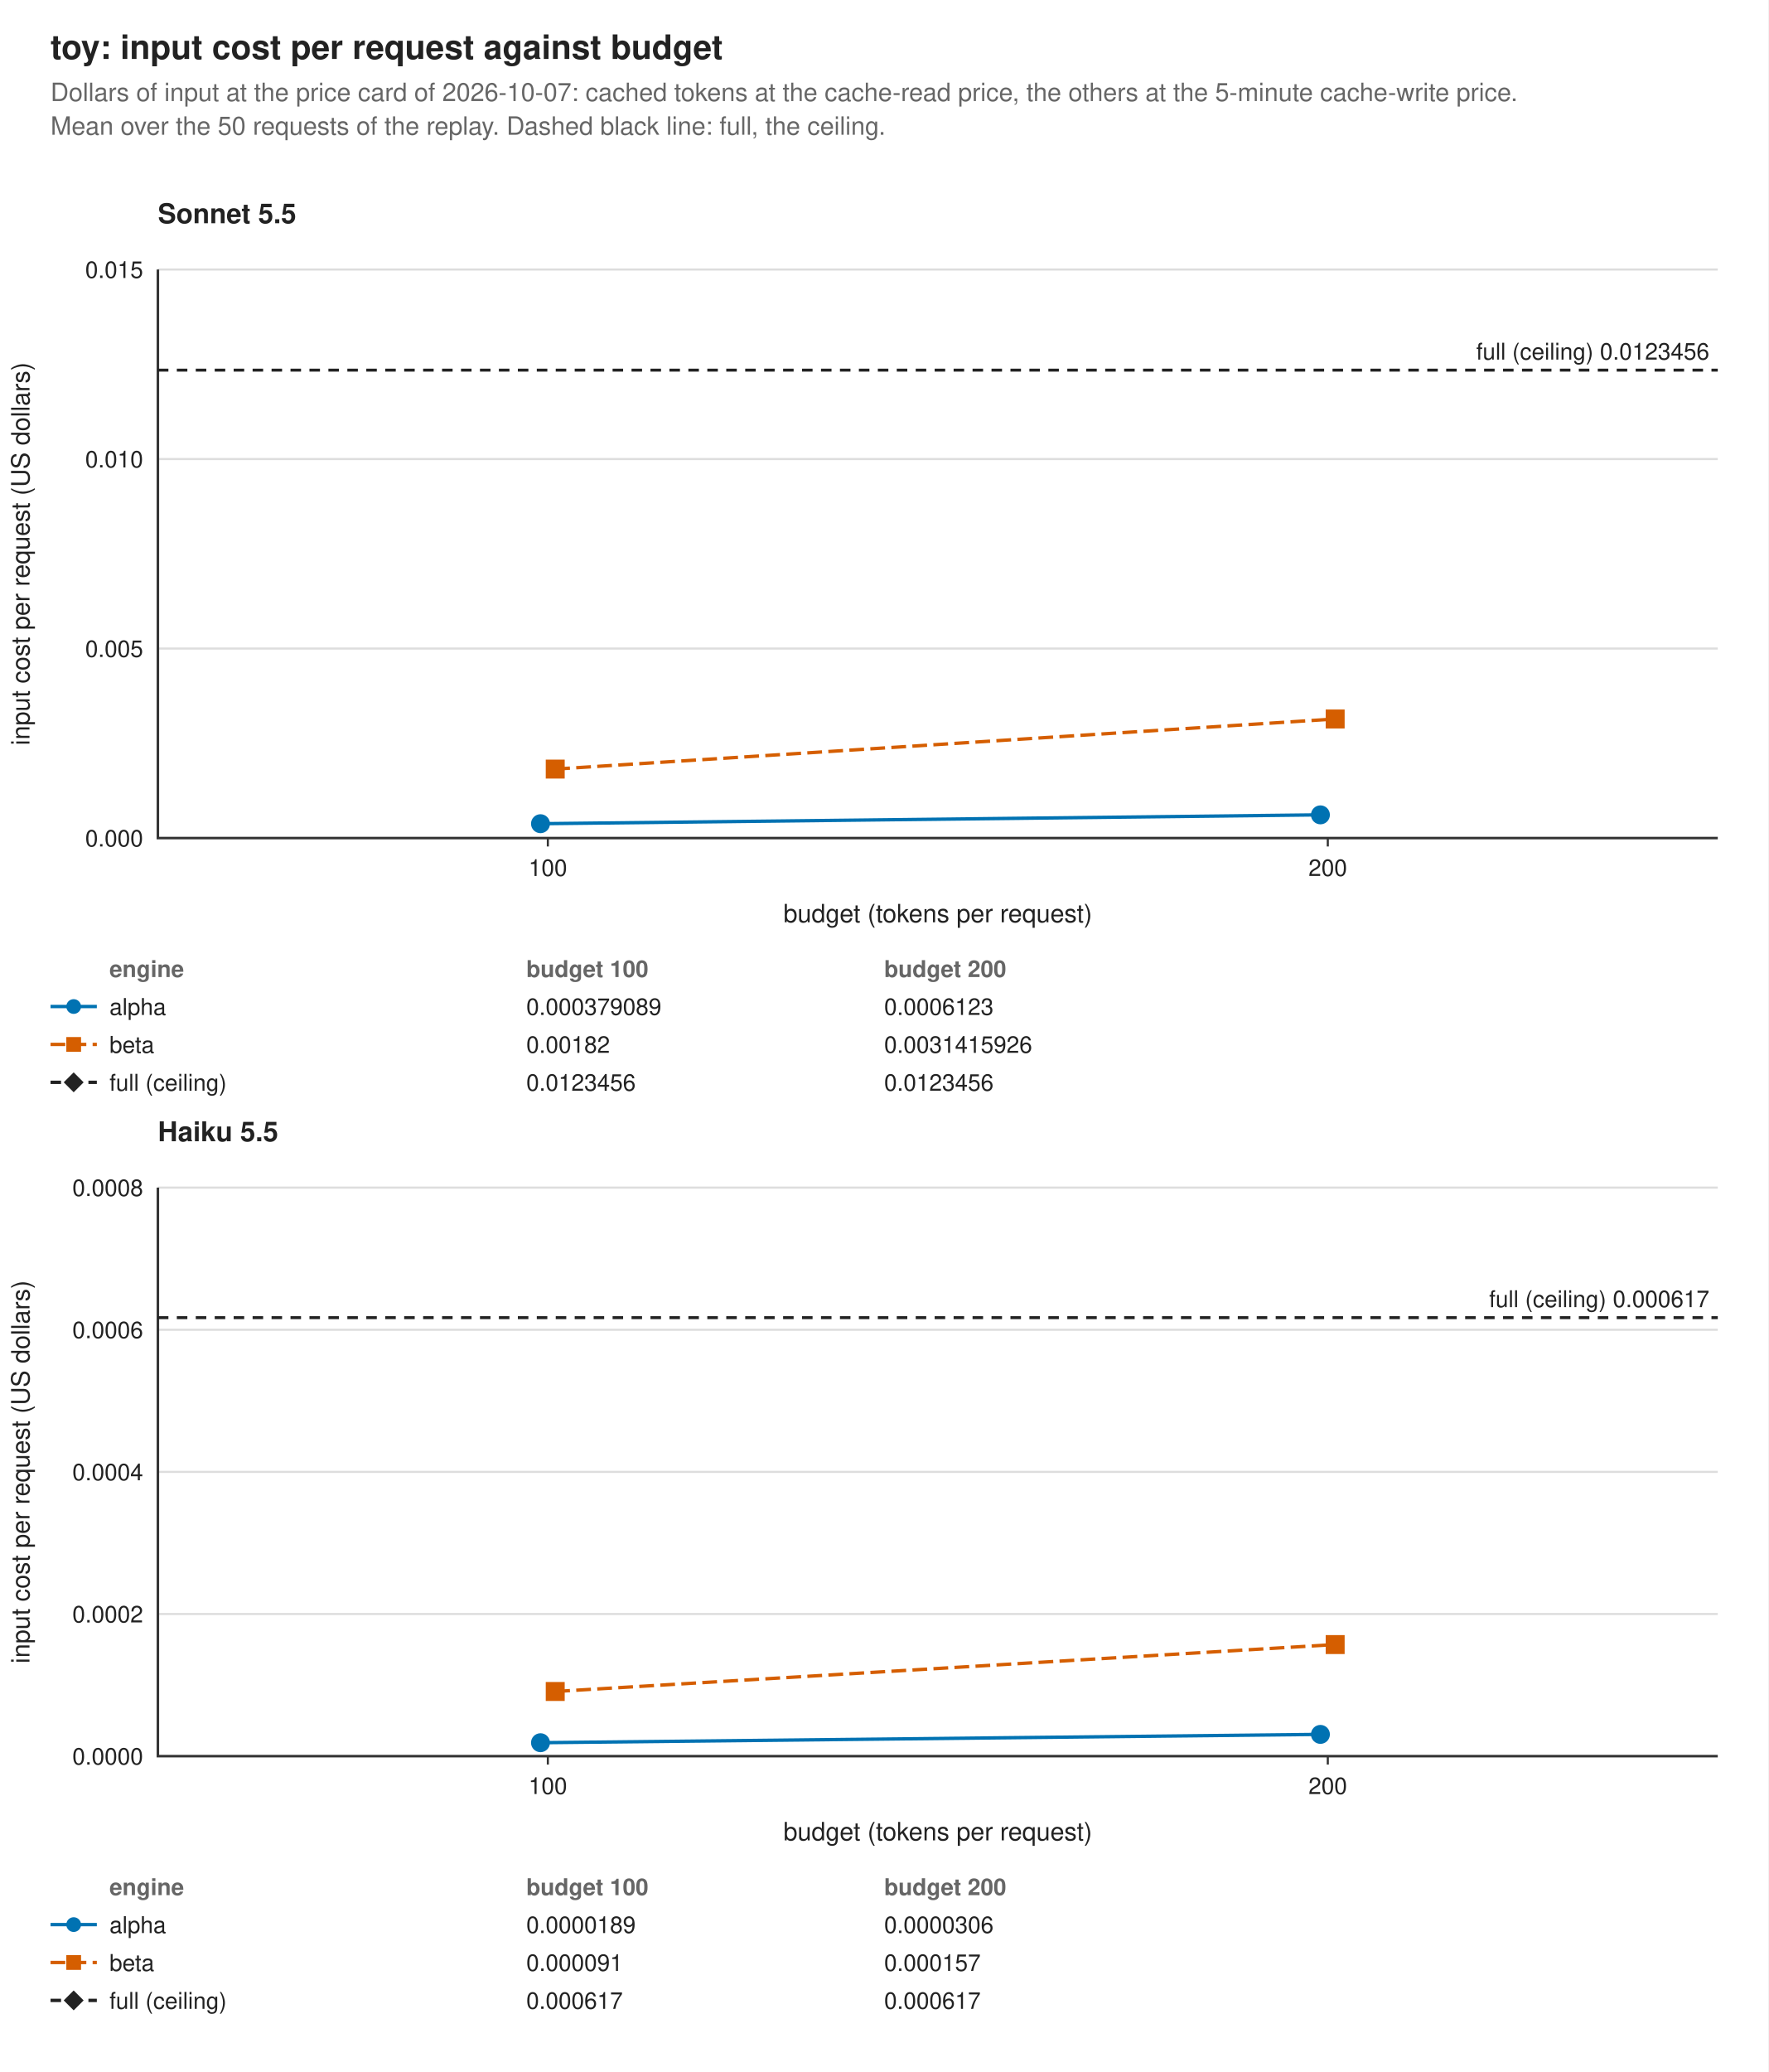
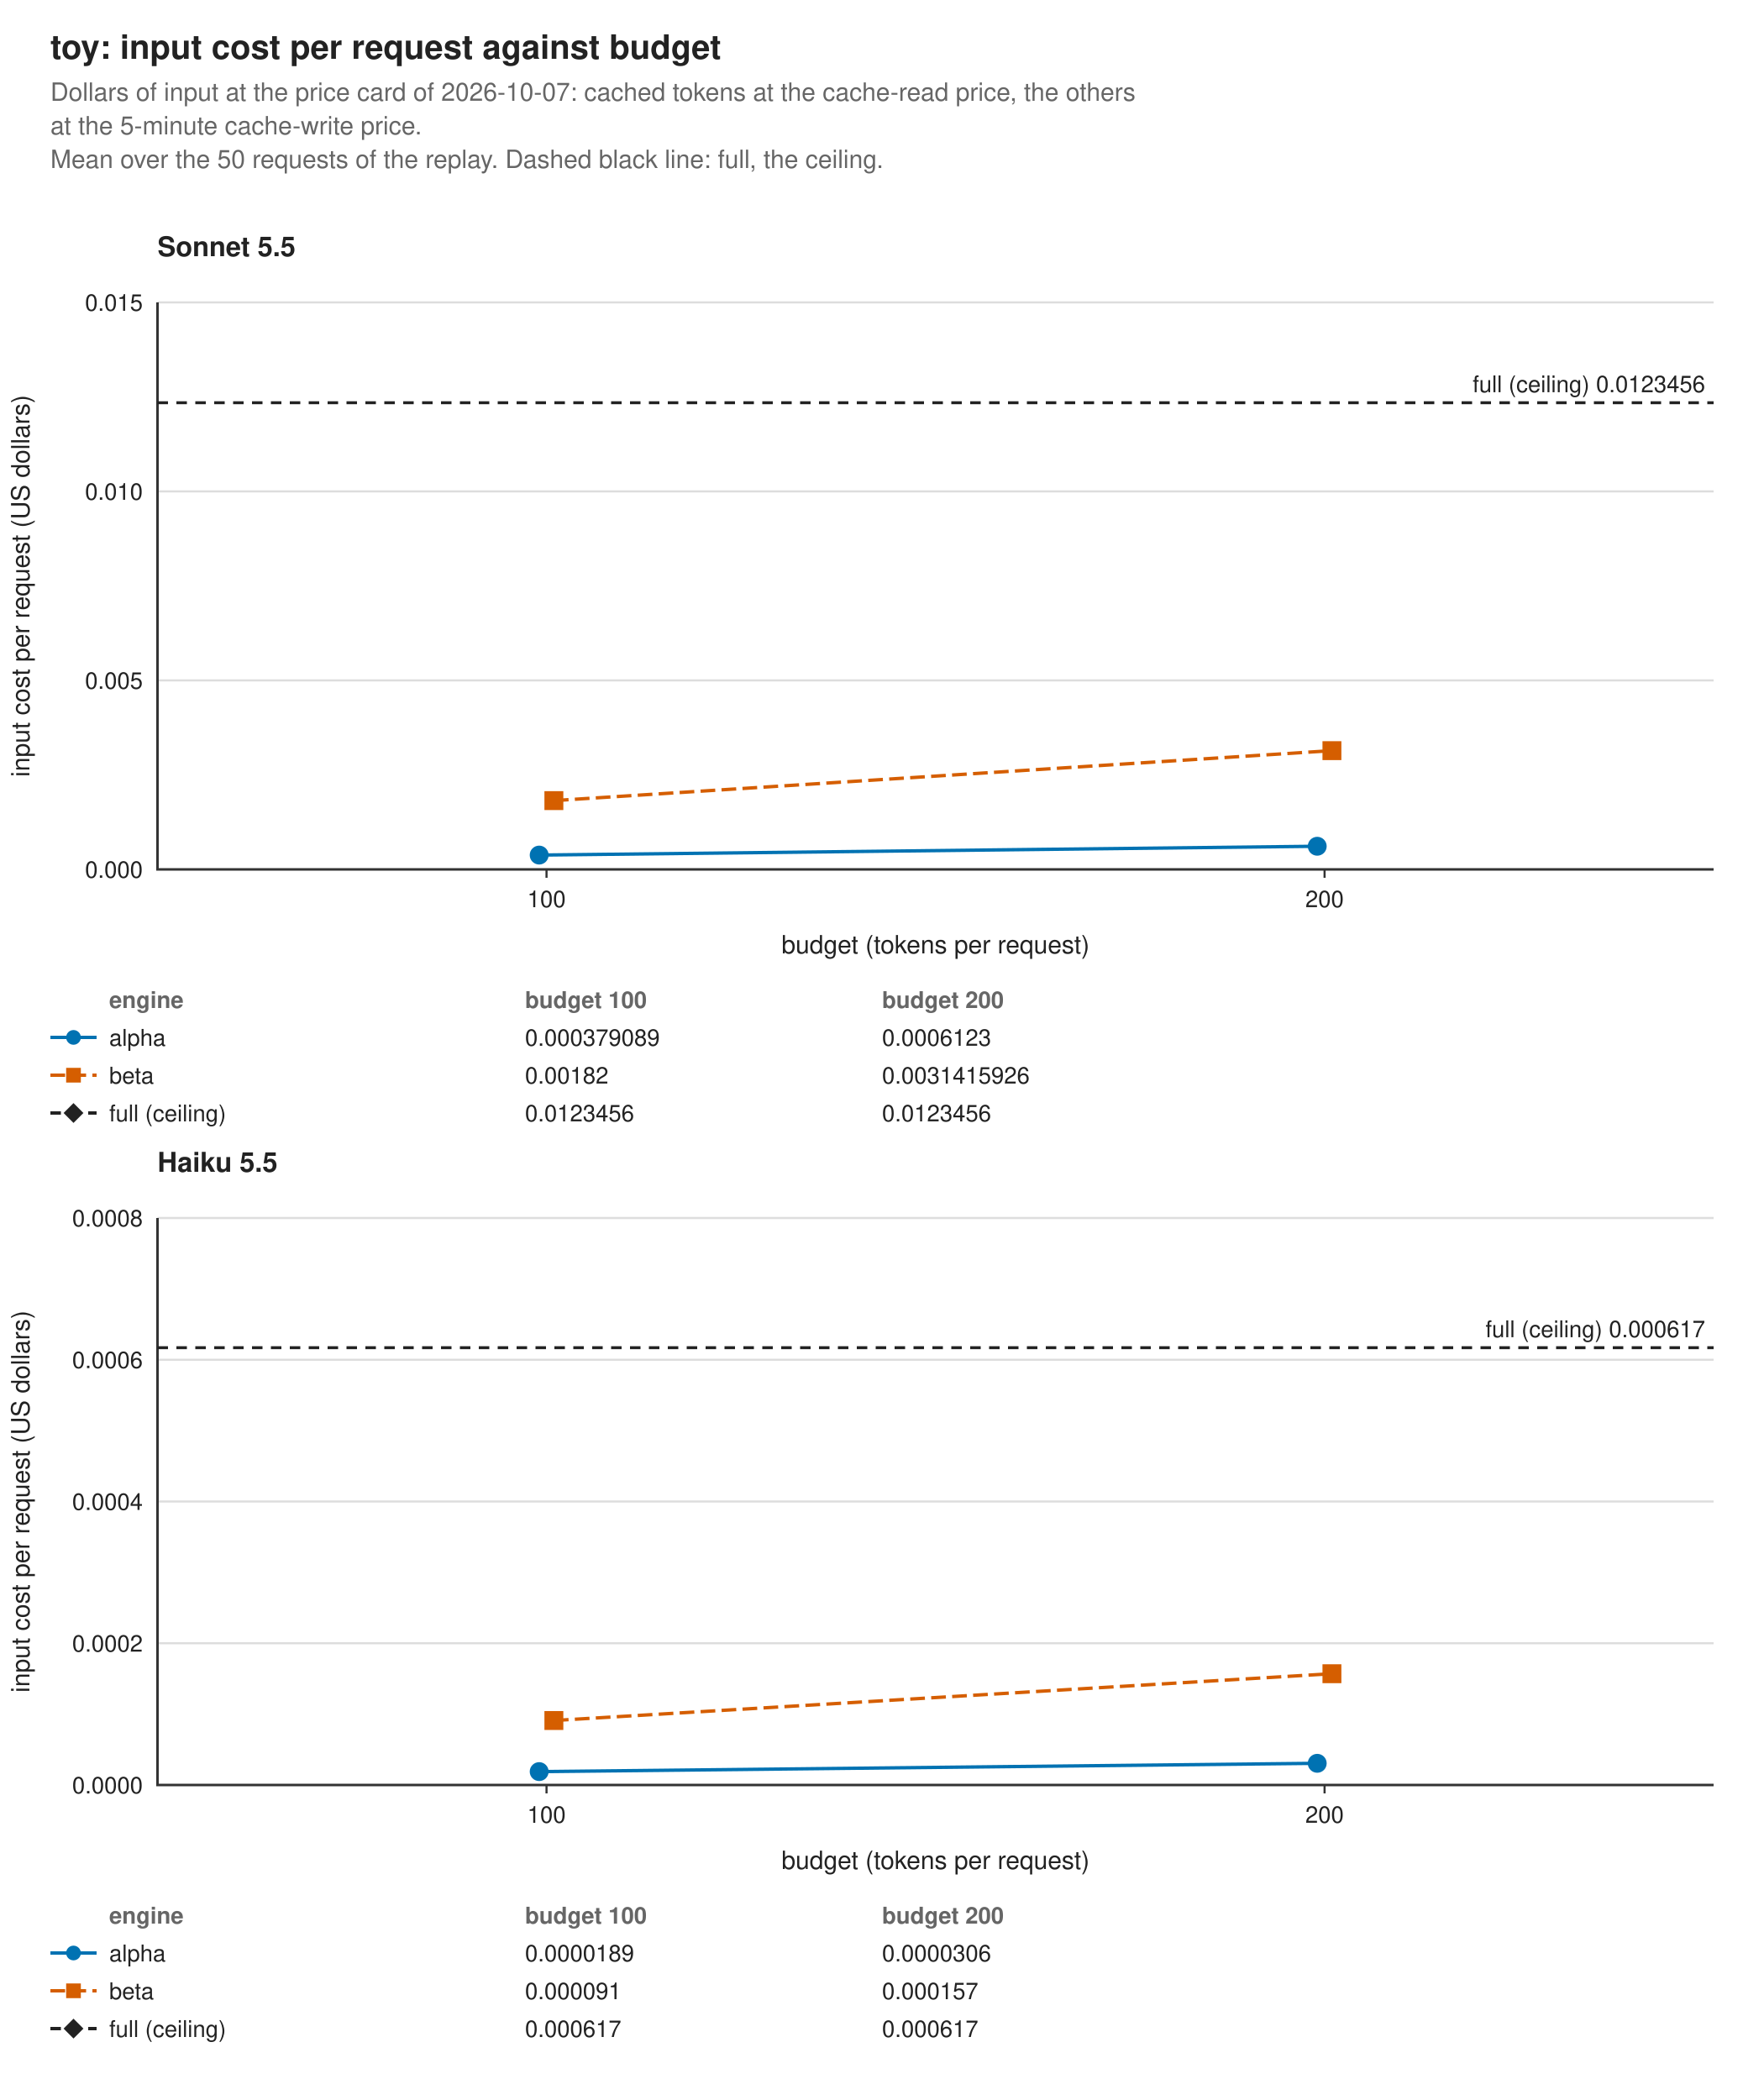
- <svg xmlns="http://www.w3.org/2000/svg" width="840" height="984" viewBox="0 0 840 984" font-family="Helvetica, Arial, sans-serif" font-size="11" fill="#222222">
-   <rect width="840" height="984" fill="#ffffff" />
+ <svg xmlns="http://www.w3.org/2000/svg" width="840" height="1000" viewBox="0 0 840 1000" font-family="Helvetica, Arial, sans-serif" font-size="11" fill="#222222">
+   <rect width="840" height="1000" fill="#ffffff" />
  <text x="24" y="28" font-size="16" font-weight="bold">toy: input cost per request against budget</text>
-   <text x="24" y="48" font-size="12" fill="#666666">Dollars of input at the price card of 2026-10-07: cached tokens at the cache-read price, the others at the 5-minute cache-write price.</text>
-   <text x="24" y="64" font-size="12" fill="#666666">Mean over the 50 requests of the replay. Dashed black line: full, the ceiling.</text>
-   <text x="75" y="106" font-size="13" font-weight="bold">Sonnet 5.5</text>
-   <text class="tick" x="68" y="402" text-anchor="end" data-axis="y" data-v="0.000">0.000</text>
-   <line x1="75" y1="308" x2="816" y2="308" stroke="#dddddd" stroke-width="1" />
-   <text class="tick" x="68" y="312" text-anchor="end" data-axis="y" data-v="0.005">0.005</text>
-   <line x1="75" y1="218" x2="816" y2="218" stroke="#dddddd" stroke-width="1" />
-   <text class="tick" x="68" y="222" text-anchor="end" data-axis="y" data-v="0.010">0.010</text>
-   <line x1="75" y1="128" x2="816" y2="128" stroke="#dddddd" stroke-width="1" />
-   <text class="tick" x="68" y="132" text-anchor="end" data-axis="y" data-v="0.015">0.015</text>
-   <line x1="260.25" y1="398" x2="260.25" y2="402" stroke="#333333" stroke-width="1" />
-   <text class="tick" x="260.25" y="416" text-anchor="middle" data-axis="x" data-v="100">100</text>
-   <line x1="630.75" y1="398" x2="630.75" y2="402" stroke="#333333" stroke-width="1" />
-   <text class="tick" x="630.75" y="416" text-anchor="middle" data-axis="x" data-v="200">200</text>
-   <path class="axis" fill="none" stroke="#333333" stroke-width="1.2" d="M75 128L75 398L816 398" />
-   <text x="445.5" y="438" text-anchor="middle" font-size="12">budget (tokens per request)</text>
-   <text x="14" y="263" transform="rotate(-90 14 263)" text-anchor="middle" font-size="12">input cost per request (US dollars)</text>
-   <line class="ceiling" x1="75" y1="175.78" x2="816" y2="175.78" stroke="#222222" stroke-width="1.4" stroke-dasharray="5 4" />
-   <text x="812" y="170.78" text-anchor="end" font-size="11">full (ceiling) 0.0123456</text>
-   <polyline fill="none" stroke="#0072B2" stroke-width="1.6" points="256.75,391.18 627.25,386.98" />
-   <g class="pt" transform="translate(256.75 391.18)" data-series="alpha" data-v="0.000379089">
+   <text x="24" y="48" font-size="12" fill="#666666">Dollars of input at the price card of 2026-10-07: cached tokens at the cache-read price, the others</text>
+   <text x="24" y="64" font-size="12" fill="#666666">at the 5-minute cache-write price.</text>
+   <text x="24" y="80" font-size="12" fill="#666666">Mean over the 50 requests of the replay. Dashed black line: full, the ceiling.</text>
+   <text x="75" y="122" font-size="13" font-weight="bold">Sonnet 5.5</text>
+   <text class="tick" x="68" y="418" text-anchor="end" data-axis="y" data-v="0.000">0.000</text>
+   <line x1="75" y1="324" x2="816" y2="324" stroke="#dddddd" stroke-width="1" />
+   <text class="tick" x="68" y="328" text-anchor="end" data-axis="y" data-v="0.005">0.005</text>
+   <line x1="75" y1="234" x2="816" y2="234" stroke="#dddddd" stroke-width="1" />
+   <text class="tick" x="68" y="238" text-anchor="end" data-axis="y" data-v="0.010">0.010</text>
+   <line x1="75" y1="144" x2="816" y2="144" stroke="#dddddd" stroke-width="1" />
+   <text class="tick" x="68" y="148" text-anchor="end" data-axis="y" data-v="0.015">0.015</text>
+   <line x1="260.25" y1="414" x2="260.25" y2="418" stroke="#333333" stroke-width="1" />
+   <text class="tick" x="260.25" y="432" text-anchor="middle" data-axis="x" data-v="100">100</text>
+   <line x1="630.75" y1="414" x2="630.75" y2="418" stroke="#333333" stroke-width="1" />
+   <text class="tick" x="630.75" y="432" text-anchor="middle" data-axis="x" data-v="200">200</text>
+   <path class="axis" fill="none" stroke="#333333" stroke-width="1.2" d="M75 144L75 414L816 414" />
+   <text x="445.5" y="454" text-anchor="middle" font-size="12">budget (tokens per request)</text>
+   <text x="14" y="279" transform="rotate(-90 14 279)" text-anchor="middle" font-size="12">input cost per request (US dollars)</text>
+   <line class="ceiling" x1="75" y1="191.78" x2="816" y2="191.78" stroke="#222222" stroke-width="1.4" stroke-dasharray="5 4" />
+   <text x="812" y="186.78" text-anchor="end" font-size="11">full (ceiling) 0.0123456</text>
+   <polyline fill="none" stroke="#0072B2" stroke-width="1.6" points="256.75,407.18 627.25,402.98" />
+   <g class="pt" transform="translate(256.75 407.18)" data-series="alpha" data-v="0.000379089">
    <circle r="4.5" fill="#0072B2" />
  </g>
-   <g class="pt" transform="translate(627.25 386.98)" data-series="alpha" data-v="0.0006123">
+   <g class="pt" transform="translate(627.25 402.98)" data-series="alpha" data-v="0.0006123">
    <circle r="4.5" fill="#0072B2" />
  </g>
-   <polyline fill="none" stroke="#D55E00" stroke-width="1.6" stroke-dasharray="7 3" points="263.75,365.24 634.25,341.45" />
-   <g class="pt" transform="translate(263.75 365.24)" data-series="beta" data-v="0.00182">
+   <polyline fill="none" stroke="#D55E00" stroke-width="1.6" stroke-dasharray="7 3" points="263.75,381.24 634.25,357.45" />
+   <g class="pt" transform="translate(263.75 381.24)" data-series="beta" data-v="0.00182">
    <rect x="-4.5" y="-4.5" width="9" height="9" fill="#D55E00" />
  </g>
-   <g class="pt" transform="translate(634.25 341.45)" data-series="beta" data-v="0.0031415926">
+   <g class="pt" transform="translate(634.25 357.45)" data-series="beta" data-v="0.0031415926">
    <rect x="-4.5" y="-4.5" width="9" height="9" fill="#D55E00" />
  </g>
-   <text x="52" y="464" font-size="11" font-weight="bold" fill="#666666">engine</text>
-   <text x="250" y="464" font-size="11" font-weight="bold" fill="#666666">budget 100</text>
-   <text x="420" y="464" font-size="11" font-weight="bold" fill="#666666">budget 200</text>
-   <line x1="24" y1="478" x2="46" y2="478" stroke="#0072B2" stroke-width="1.6" />
-   <g transform="translate(35 478)">
+   <text x="52" y="480" font-size="11" font-weight="bold" fill="#666666">engine</text>
+   <text x="250" y="480" font-size="11" font-weight="bold" fill="#666666">budget 100</text>
+   <text x="420" y="480" font-size="11" font-weight="bold" fill="#666666">budget 200</text>
+   <line x1="24" y1="494" x2="46" y2="494" stroke="#0072B2" stroke-width="1.6" />
+   <g transform="translate(35 494)">
    <circle r="3.5" fill="#0072B2" />
  </g>
-   <text x="52" y="482">alpha</text>
-   <text x="250" y="482">0.000379089</text>
-   <text x="420" y="482">0.0006123</text>
-   <line x1="24" y1="496" x2="46" y2="496" stroke="#D55E00" stroke-width="1.6" stroke-dasharray="7 3" />
-   <g transform="translate(35 496)">
+   <text x="52" y="498">alpha</text>
+   <text x="250" y="498">0.000379089</text>
+   <text x="420" y="498">0.0006123</text>
+   <line x1="24" y1="512" x2="46" y2="512" stroke="#D55E00" stroke-width="1.6" stroke-dasharray="7 3" />
+   <g transform="translate(35 512)">
    <rect x="-3.5" y="-3.5" width="7" height="7" fill="#D55E00" />
  </g>
-   <text x="52" y="500">beta</text>
-   <text x="250" y="500">0.00182</text>
-   <text x="420" y="500">0.0031415926</text>
-   <line x1="24" y1="514" x2="46" y2="514" stroke="#222222" stroke-width="1.6" stroke-dasharray="5 4" />
-   <g transform="translate(35 514)">
+   <text x="52" y="516">beta</text>
+   <text x="250" y="516">0.00182</text>
+   <text x="420" y="516">0.0031415926</text>
+   <line x1="24" y1="530" x2="46" y2="530" stroke="#222222" stroke-width="1.6" stroke-dasharray="5 4" />
+   <g transform="translate(35 530)">
    <polygon points="0,-4.73 4.73,0 0,4.73 -4.73,0" fill="#222222" />
  </g>
-   <text x="52" y="518">full (ceiling)</text>
-   <text x="250" y="518">0.0123456</text>
-   <text x="420" y="518">0.0123456</text>
-   <text x="75" y="542" font-size="13" font-weight="bold">Haiku 5.5</text>
-   <text class="tick" x="68" y="838" text-anchor="end" data-axis="y" data-v="0.0000">0.0000</text>
-   <line x1="75" y1="766.5" x2="816" y2="766.5" stroke="#dddddd" stroke-width="1" />
-   <text class="tick" x="68" y="770.5" text-anchor="end" data-axis="y" data-v="0.0002">0.0002</text>
-   <line x1="75" y1="699" x2="816" y2="699" stroke="#dddddd" stroke-width="1" />
-   <text class="tick" x="68" y="703" text-anchor="end" data-axis="y" data-v="0.0004">0.0004</text>
-   <line x1="75" y1="631.5" x2="816" y2="631.5" stroke="#dddddd" stroke-width="1" />
-   <text class="tick" x="68" y="635.5" text-anchor="end" data-axis="y" data-v="0.0006">0.0006</text>
-   <line x1="75" y1="564" x2="816" y2="564" stroke="#dddddd" stroke-width="1" />
-   <text class="tick" x="68" y="568" text-anchor="end" data-axis="y" data-v="0.0008">0.0008</text>
-   <line x1="260.25" y1="834" x2="260.25" y2="838" stroke="#333333" stroke-width="1" />
-   <text class="tick" x="260.25" y="852" text-anchor="middle" data-axis="x" data-v="100">100</text>
-   <line x1="630.75" y1="834" x2="630.75" y2="838" stroke="#333333" stroke-width="1" />
-   <text class="tick" x="630.75" y="852" text-anchor="middle" data-axis="x" data-v="200">200</text>
-   <path class="axis" fill="none" stroke="#333333" stroke-width="1.2" d="M75 564L75 834L816 834" />
-   <text x="445.5" y="874" text-anchor="middle" font-size="12">budget (tokens per request)</text>
-   <text x="14" y="699" transform="rotate(-90 14 699)" text-anchor="middle" font-size="12">input cost per request (US dollars)</text>
-   <line class="ceiling" x1="75" y1="625.76" x2="816" y2="625.76" stroke="#222222" stroke-width="1.4" stroke-dasharray="5 4" />
-   <text x="812" y="620.76" text-anchor="end" font-size="11">full (ceiling) 0.000617</text>
-   <polyline fill="none" stroke="#0072B2" stroke-width="1.6" points="256.75,827.62 627.25,823.67" />
-   <g class="pt" transform="translate(256.75 827.62)" data-series="alpha" data-v="0.0000189">
+   <text x="52" y="534">full (ceiling)</text>
+   <text x="250" y="534">0.0123456</text>
+   <text x="420" y="534">0.0123456</text>
+   <text x="75" y="558" font-size="13" font-weight="bold">Haiku 5.5</text>
+   <text class="tick" x="68" y="854" text-anchor="end" data-axis="y" data-v="0.0000">0.0000</text>
+   <line x1="75" y1="782.5" x2="816" y2="782.5" stroke="#dddddd" stroke-width="1" />
+   <text class="tick" x="68" y="786.5" text-anchor="end" data-axis="y" data-v="0.0002">0.0002</text>
+   <line x1="75" y1="715" x2="816" y2="715" stroke="#dddddd" stroke-width="1" />
+   <text class="tick" x="68" y="719" text-anchor="end" data-axis="y" data-v="0.0004">0.0004</text>
+   <line x1="75" y1="647.5" x2="816" y2="647.5" stroke="#dddddd" stroke-width="1" />
+   <text class="tick" x="68" y="651.5" text-anchor="end" data-axis="y" data-v="0.0006">0.0006</text>
+   <line x1="75" y1="580" x2="816" y2="580" stroke="#dddddd" stroke-width="1" />
+   <text class="tick" x="68" y="584" text-anchor="end" data-axis="y" data-v="0.0008">0.0008</text>
+   <line x1="260.25" y1="850" x2="260.25" y2="854" stroke="#333333" stroke-width="1" />
+   <text class="tick" x="260.25" y="868" text-anchor="middle" data-axis="x" data-v="100">100</text>
+   <line x1="630.75" y1="850" x2="630.75" y2="854" stroke="#333333" stroke-width="1" />
+   <text class="tick" x="630.75" y="868" text-anchor="middle" data-axis="x" data-v="200">200</text>
+   <path class="axis" fill="none" stroke="#333333" stroke-width="1.2" d="M75 580L75 850L816 850" />
+   <text x="445.5" y="890" text-anchor="middle" font-size="12">budget (tokens per request)</text>
+   <text x="14" y="715" transform="rotate(-90 14 715)" text-anchor="middle" font-size="12">input cost per request (US dollars)</text>
+   <line class="ceiling" x1="75" y1="641.76" x2="816" y2="641.76" stroke="#222222" stroke-width="1.4" stroke-dasharray="5 4" />
+   <text x="812" y="636.76" text-anchor="end" font-size="11">full (ceiling) 0.000617</text>
+   <polyline fill="none" stroke="#0072B2" stroke-width="1.6" points="256.75,843.62 627.25,839.67" />
+   <g class="pt" transform="translate(256.75 843.62)" data-series="alpha" data-v="0.0000189">
    <circle r="4.5" fill="#0072B2" />
  </g>
-   <g class="pt" transform="translate(627.25 823.67)" data-series="alpha" data-v="0.0000306">
+   <g class="pt" transform="translate(627.25 839.67)" data-series="alpha" data-v="0.0000306">
    <circle r="4.5" fill="#0072B2" />
  </g>
-   <polyline fill="none" stroke="#D55E00" stroke-width="1.6" stroke-dasharray="7 3" points="263.75,803.29 634.25,781.01" />
-   <g class="pt" transform="translate(263.75 803.29)" data-series="beta" data-v="0.000091">
+   <polyline fill="none" stroke="#D55E00" stroke-width="1.6" stroke-dasharray="7 3" points="263.75,819.29 634.25,797.01" />
+   <g class="pt" transform="translate(263.75 819.29)" data-series="beta" data-v="0.000091">
    <rect x="-4.5" y="-4.5" width="9" height="9" fill="#D55E00" />
  </g>
-   <g class="pt" transform="translate(634.25 781.01)" data-series="beta" data-v="0.000157">
+   <g class="pt" transform="translate(634.25 797.01)" data-series="beta" data-v="0.000157">
    <rect x="-4.5" y="-4.5" width="9" height="9" fill="#D55E00" />
  </g>
-   <text x="52" y="900" font-size="11" font-weight="bold" fill="#666666">engine</text>
-   <text x="250" y="900" font-size="11" font-weight="bold" fill="#666666">budget 100</text>
-   <text x="420" y="900" font-size="11" font-weight="bold" fill="#666666">budget 200</text>
-   <line x1="24" y1="914" x2="46" y2="914" stroke="#0072B2" stroke-width="1.6" />
-   <g transform="translate(35 914)">
+   <text x="52" y="916" font-size="11" font-weight="bold" fill="#666666">engine</text>
+   <text x="250" y="916" font-size="11" font-weight="bold" fill="#666666">budget 100</text>
+   <text x="420" y="916" font-size="11" font-weight="bold" fill="#666666">budget 200</text>
+   <line x1="24" y1="930" x2="46" y2="930" stroke="#0072B2" stroke-width="1.6" />
+   <g transform="translate(35 930)">
    <circle r="3.5" fill="#0072B2" />
  </g>
-   <text x="52" y="918">alpha</text>
-   <text x="250" y="918">0.0000189</text>
-   <text x="420" y="918">0.0000306</text>
-   <line x1="24" y1="932" x2="46" y2="932" stroke="#D55E00" stroke-width="1.6" stroke-dasharray="7 3" />
-   <g transform="translate(35 932)">
+   <text x="52" y="934">alpha</text>
+   <text x="250" y="934">0.0000189</text>
+   <text x="420" y="934">0.0000306</text>
+   <line x1="24" y1="948" x2="46" y2="948" stroke="#D55E00" stroke-width="1.6" stroke-dasharray="7 3" />
+   <g transform="translate(35 948)">
    <rect x="-3.5" y="-3.5" width="7" height="7" fill="#D55E00" />
  </g>
-   <text x="52" y="936">beta</text>
-   <text x="250" y="936">0.000091</text>
-   <text x="420" y="936">0.000157</text>
-   <line x1="24" y1="950" x2="46" y2="950" stroke="#222222" stroke-width="1.6" stroke-dasharray="5 4" />
-   <g transform="translate(35 950)">
+   <text x="52" y="952">beta</text>
+   <text x="250" y="952">0.000091</text>
+   <text x="420" y="952">0.000157</text>
+   <line x1="24" y1="966" x2="46" y2="966" stroke="#222222" stroke-width="1.6" stroke-dasharray="5 4" />
+   <g transform="translate(35 966)">
    <polygon points="0,-4.73 4.73,0 0,4.73 -4.73,0" fill="#222222" />
  </g>
-   <text x="52" y="954">full (ceiling)</text>
-   <text x="250" y="954">0.000617</text>
-   <text x="420" y="954">0.000617</text>
+   <text x="52" y="970">full (ceiling)</text>
+   <text x="250" y="970">0.000617</text>
+   <text x="420" y="970">0.000617</text>
</svg>
